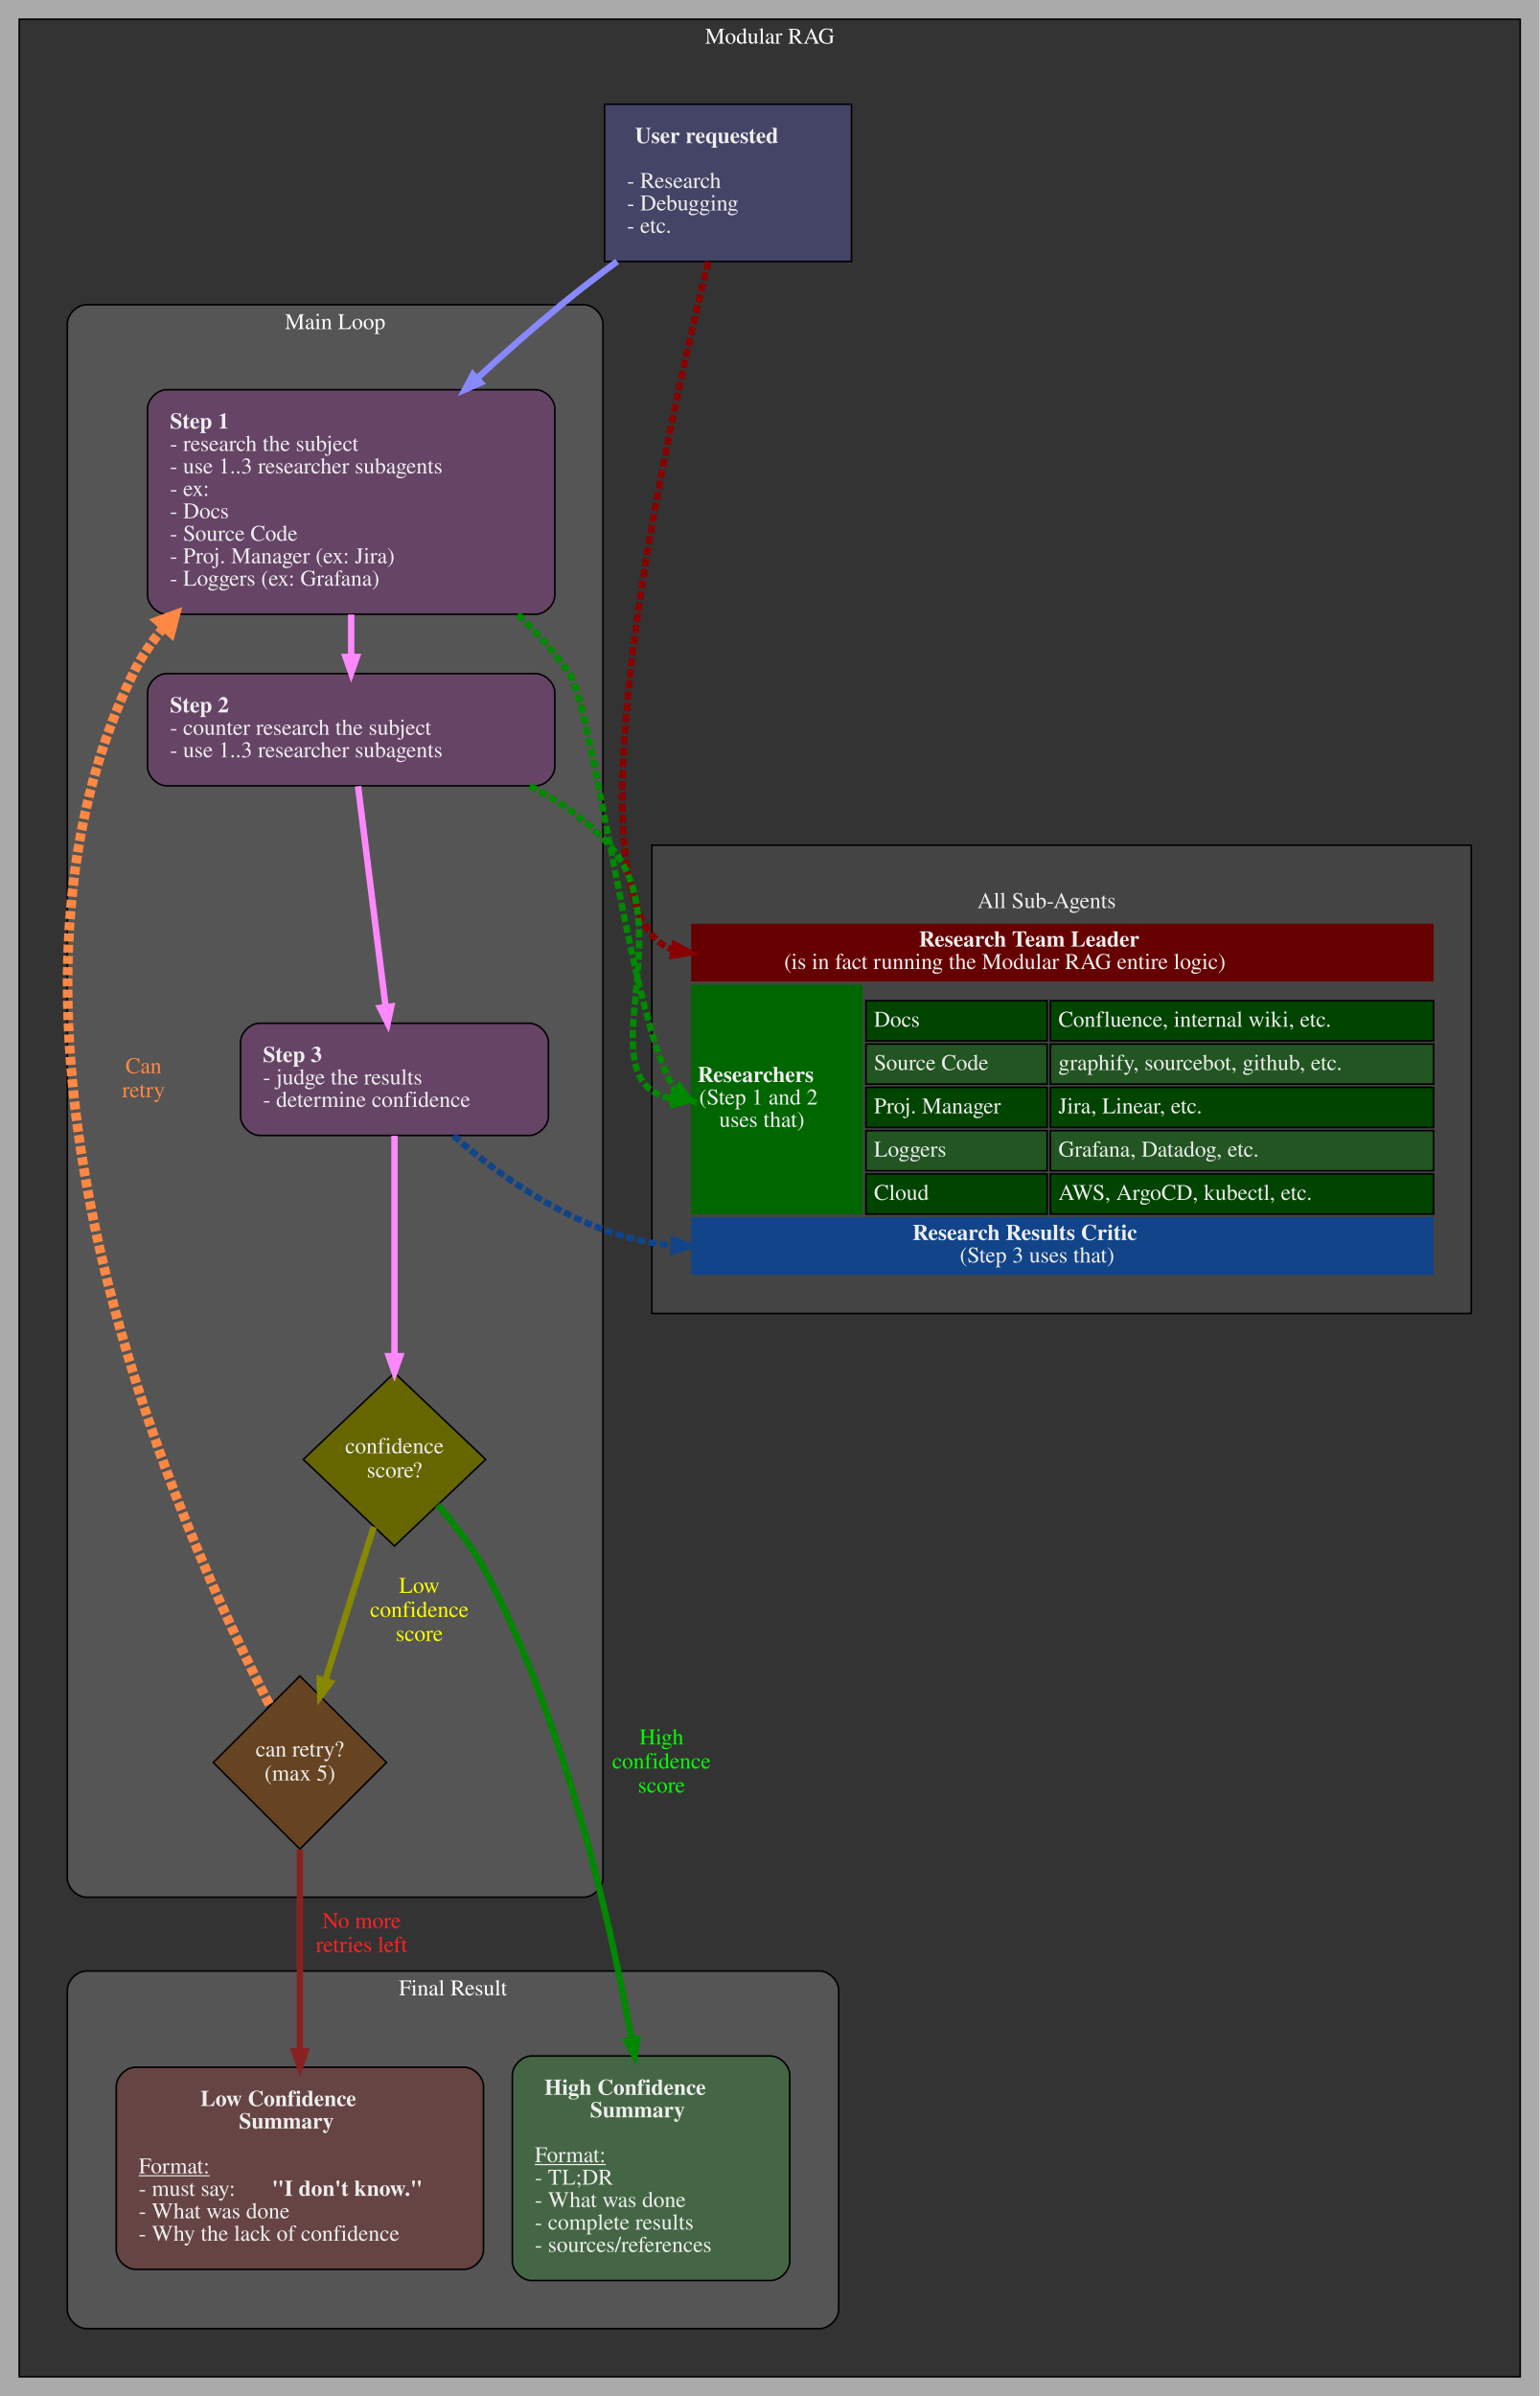
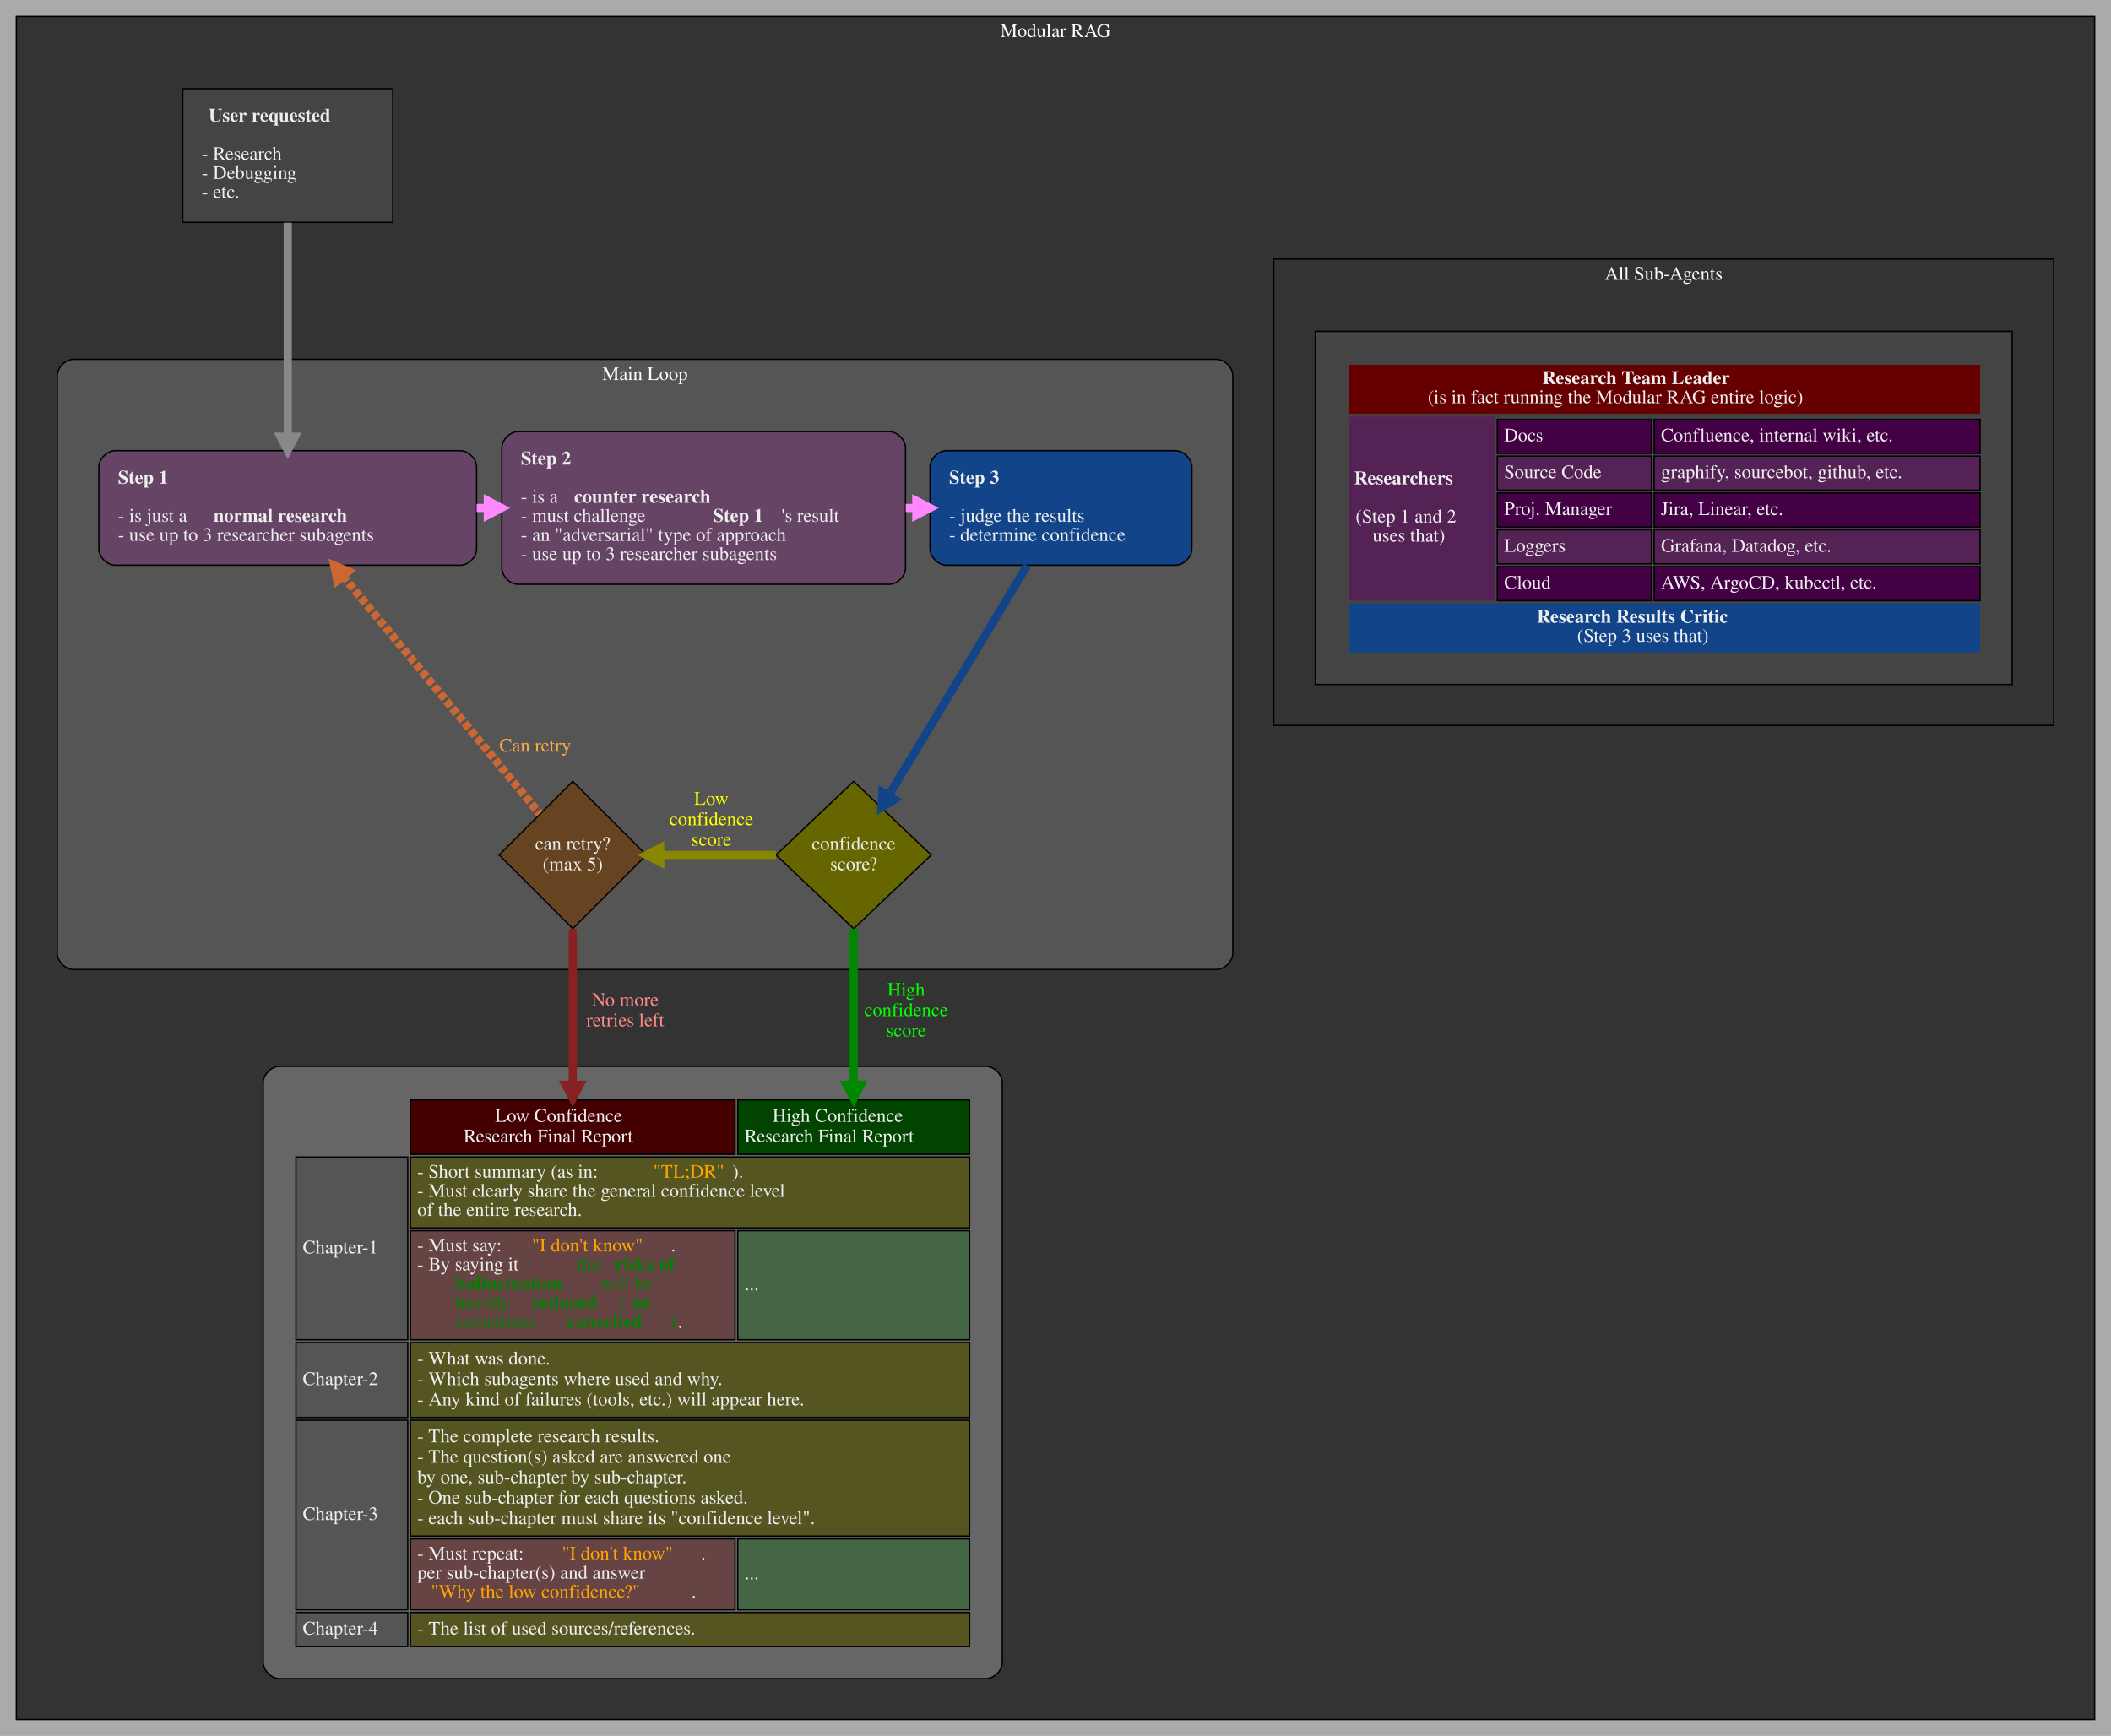
- <svg xmlns="http://www.w3.org/2000/svg" width="960pt" height="1494pt" viewBox="0.00 0.00 960.00 1494.00">
-   <g id="graph0" class="graph" transform="scale(1 1) rotate(0) translate(4 1490)">
-     <polygon fill="#aaaaaa" stroke="transparent" points="-4,4 -4,-1490 956,-1490 956,4 -4,4" />
+ <svg xmlns="http://www.w3.org/2000/svg" width="1548pt" height="1273pt" viewBox="0.00 0.00 1548.00 1273.00">
+   <g id="graph0" class="graph" transform="scale(1 1) rotate(0) translate(4 1269)">
+     <polygon fill="#aaaaaa" stroke="transparent" points="-4,4 -4,-1269 1544,-1269 1544,4 -4,4" />
    <g id="clust1" class="cluster">
-       <polygon fill="#333333" stroke="black" points="8,-8 8,-1478 944,-1478 944,-8 8,-8" />
-       <text text-anchor="middle" x="476" y="-1462.8" font-family="Times,serif" font-size="14.00" fill="#ffffff">Modular RAG</text>
+       <polygon fill="#333333" stroke="black" points="8,-8 8,-1257 1532,-1257 1532,-8 8,-8" />
+       <text text-anchor="middle" x="770" y="-1241.8" font-family="Times,serif" font-size="14.00" fill="#ffffff">Modular RAG</text>
    </g>
    <g id="clust2" class="cluster">
-       <path fill="#555555" stroke="black" d="M50,-307C50,-307 360,-307 360,-307 366,-307 372,-313 372,-319 372,-319 372,-1288 372,-1288 372,-1294 366,-1300 360,-1300 360,-1300 50,-1300 50,-1300 44,-1300 38,-1294 38,-1288 38,-1288 38,-319 38,-319 38,-313 44,-307 50,-307" />
-       <text text-anchor="middle" x="205" y="-1284.8" font-family="Times,serif" font-size="14.00" fill="#ffffff">Main Loop</text>
+       <path fill="#555555" stroke="black" d="M50,-558C50,-558 888,-558 888,-558 894,-558 900,-564 900,-570 900,-570 900,-993.5 900,-993.5 900,-999.5 894,-1005.5 888,-1005.5 888,-1005.5 50,-1005.5 50,-1005.5 44,-1005.5 38,-999.5 38,-993.5 38,-993.5 38,-570 38,-570 38,-564 44,-558 50,-558" />
+       <text text-anchor="middle" x="469" y="-990.3" font-family="Times,serif" font-size="14.00" fill="#ffffff">Main Loop</text>
    </g>
    <g id="clust3" class="cluster">
-       <path fill="#555555" stroke="black" d="M50,-38C50,-38 507,-38 507,-38 513,-38 519,-44 519,-50 519,-50 519,-249 519,-249 519,-255 513,-261 507,-261 507,-261 50,-261 50,-261 44,-261 38,-255 38,-249 38,-249 38,-50 38,-50 38,-44 44,-38 50,-38" />
-       <text text-anchor="middle" x="278.5" y="-245.8" font-family="Times,serif" font-size="14.00" fill="#ffffff">Final Result</text>
+       <polygon fill="#333333" stroke="black" points="930,-737 930,-1079 1502,-1079 1502,-737 930,-737" />
+       <text text-anchor="middle" x="1216" y="-1063.8" font-family="Times,serif" font-size="14.00" fill="#ffffff">All Sub-Agents</text>
    </g>
    <g id="node1" class="node">
-       <polygon fill="#444466" stroke="black" points="527,-1425 373,-1425 373,-1327 527,-1327 527,-1425" />
-       <text text-anchor="start" x="387" y="-1400.8" font-family="Times,serif" font-size="14.00" fill="#eeeeee"> </text>
-       <text text-anchor="start" x="392" y="-1400.8" font-family="Times,serif" font-weight="bold" font-size="14.00" fill="#eeeeee">User requested</text>
-       <text text-anchor="start" x="387" y="-1372.8" font-family="Times,serif" font-size="14.00" fill="#eeeeee">- Research</text>
-       <text text-anchor="start" x="387" y="-1358.8" font-family="Times,serif" font-size="14.00" fill="#eeeeee">- Debugging</text>
-       <text text-anchor="start" x="387" y="-1344.8" font-family="Times,serif" font-size="14.00" fill="#eeeeee">- etc.</text>
+       <polygon fill="#444444" stroke="black" points="284,-1204 130,-1204 130,-1106 284,-1106 284,-1204" />
+       <text text-anchor="start" x="144" y="-1179.8" font-family="Times,serif" font-size="14.00" fill="#eeeeee"> </text>
+       <text text-anchor="start" x="149" y="-1179.8" font-family="Times,serif" font-weight="bold" font-size="14.00" fill="#eeeeee">User requested</text>
+       <text text-anchor="start" x="144" y="-1151.8" font-family="Times,serif" font-size="14.00" fill="#eeeeee">- Research</text>
+       <text text-anchor="start" x="144" y="-1137.8" font-family="Times,serif" font-size="14.00" fill="#eeeeee">- Debugging</text>
+       <text text-anchor="start" x="144" y="-1123.8" font-family="Times,serif" font-size="14.00" fill="#eeeeee">- etc.</text>
    </g>
    <g id="node2" class="node">
-       <path fill="#664466" stroke="black" d="M330,-1247C330,-1247 100,-1247 100,-1247 94,-1247 88,-1241 88,-1235 88,-1235 88,-1119 88,-1119 88,-1113 94,-1107 100,-1107 100,-1107 330,-1107 330,-1107 336,-1107 342,-1113 342,-1119 342,-1119 342,-1235 342,-1235 342,-1241 336,-1247 330,-1247" />
-       <text text-anchor="start" x="102" y="-1222.8" font-family="Times,serif" font-weight="bold" font-size="14.00" fill="#eeeeee">Step 1</text>
-       <text text-anchor="start" x="102" y="-1208.8" font-family="Times,serif" font-size="14.00" fill="#eeeeee">- research the subject</text>
-       <text text-anchor="start" x="102" y="-1194.8" font-family="Times,serif" font-size="14.00" fill="#eeeeee">- use 1..3 researcher subagents</text>
-       <text text-anchor="start" x="102" y="-1180.8" font-family="Times,serif" font-size="14.00" fill="#eeeeee">- ex:</text>
-       <text text-anchor="start" x="102" y="-1166.8" font-family="Times,serif" font-size="14.00" fill="#eeeeee">    - Docs</text>
-       <text text-anchor="start" x="102" y="-1152.8" font-family="Times,serif" font-size="14.00" fill="#eeeeee">    - Source Code</text>
-       <text text-anchor="start" x="102" y="-1138.8" font-family="Times,serif" font-size="14.00" fill="#eeeeee">    - Proj. Manager (ex: Jira)</text>
-       <text text-anchor="start" x="102" y="-1124.8" font-family="Times,serif" font-size="14.00" fill="#eeeeee">    - Loggers (ex: Grafana)</text>
+       <path fill="#664466" stroke="black" d="M333.5,-938.5C333.5,-938.5 80.5,-938.5 80.5,-938.5 74.5,-938.5 68.5,-932.5 68.5,-926.5 68.5,-926.5 68.5,-866.5 68.5,-866.5 68.5,-860.5 74.5,-854.5 80.5,-854.5 80.5,-854.5 333.5,-854.5 333.5,-854.5 339.5,-854.5 345.5,-860.5 345.5,-866.5 345.5,-866.5 345.5,-926.5 345.5,-926.5 345.5,-932.5 339.5,-938.5 333.5,-938.5" />
+       <text text-anchor="start" x="82.5" y="-914.3" font-family="Times,serif" font-weight="bold" font-size="14.00" fill="#eeeeee">Step 1</text>
+       <text text-anchor="start" x="82.5" y="-886.3" font-family="Times,serif" font-size="14.00" fill="#eeeeee">- is just a </text>
+       <text text-anchor="start" x="152.5" y="-886.3" font-family="Times,serif" font-weight="bold" font-size="14.00" fill="#eeeeee">normal research</text>
+       <text text-anchor="start" x="82.5" y="-872.3" font-family="Times,serif" font-size="14.00" fill="#eeeeee">- use up to 3 researcher subagents</text>
    </g>
    <g id="edge1" class="edge">
-       <path fill="none" stroke="#8888ff" stroke-width="4" d="M380.83,-1326.97C369.02,-1318.25 357.01,-1309.04 346,-1300 328.61,-1285.72 310.57,-1269.76 293.65,-1254.21" />
-       <polygon fill="#8888ff" stroke="#8888ff" stroke-width="4" points="295.68,-1251.32 285.96,-1247.1 290.93,-1256.46 295.68,-1251.32" />
-     </g>
-     <g id="node9" class="node">
-       <polygon fill="#444444" stroke="black" points="913.5,-963 402.5,-963 402.5,-671 913.5,-671 913.5,-963" />
-       <text text-anchor="start" x="605.5" y="-923.8" font-family="Times,serif" font-size="14.00" fill="#eeeeee">All Sub-Agents</text>
-       <polygon fill="#660000" stroke="transparent" points="427,-878 427,-914 890,-914 890,-878 427,-878" />
-       <text text-anchor="start" x="569" y="-899.8" font-family="Times,serif" font-weight="bold" font-size="14.00" fill="#eeeeee">Research Team Leader</text>
-       <text text-anchor="start" x="485" y="-885.8" font-family="Times,serif" font-size="14.00" fill="#eeeeee">(is in fact running the Modular RAG entire logic)</text>
-       <polygon fill="#006600" stroke="transparent" points="427,-733 427,-876 534,-876 534,-733 427,-733" />
-       <text text-anchor="start" x="431" y="-815.3" font-family="Times,serif" font-weight="bold" font-size="14.00" fill="#eeeeee">Researchers</text>
-       <text text-anchor="start" x="432" y="-801.3" font-family="Times,serif" font-size="14.00" fill="#eeeeee">(Step 1 and 2</text>
-       <text text-anchor="start" x="444.5" y="-787.3" font-family="Times,serif" font-size="14.00" fill="#eeeeee">uses that)</text>
-       <polygon fill="#004400" stroke="transparent" points="536,-841 536,-866 649,-866 649,-841 536,-841" />
-       <polygon fill="none" stroke="black" points="536,-841 536,-866 649,-866 649,-841 536,-841" />
-       <text text-anchor="start" x="541" y="-849.8" font-family="Times,serif" font-size="14.00" fill="#eeeeee">Docs</text>
-       <polygon fill="#004400" stroke="transparent" points="651,-841 651,-866 890,-866 890,-841 651,-841" />
-       <polygon fill="none" stroke="black" points="651,-841 651,-866 890,-866 890,-841 651,-841" />
-       <text text-anchor="start" x="656" y="-849.8" font-family="Times,serif" font-size="14.00" fill="#eeeeee">Confluence, internal wiki, etc.</text>
-       <polygon fill="#225522" stroke="transparent" points="536,-814 536,-839 649,-839 649,-814 536,-814" />
-       <polygon fill="none" stroke="black" points="536,-814 536,-839 649,-839 649,-814 536,-814" />
-       <text text-anchor="start" x="541" y="-822.8" font-family="Times,serif" font-size="14.00" fill="#eeeeee">Source Code</text>
-       <polygon fill="#225522" stroke="transparent" points="651,-814 651,-839 890,-839 890,-814 651,-814" />
-       <polygon fill="none" stroke="black" points="651,-814 651,-839 890,-839 890,-814 651,-814" />
-       <text text-anchor="start" x="656" y="-822.8" font-family="Times,serif" font-size="14.00" fill="#eeeeee">graphify, sourcebot, github, etc.</text>
-       <polygon fill="#004400" stroke="transparent" points="536,-787 536,-812 649,-812 649,-787 536,-787" />
-       <polygon fill="none" stroke="black" points="536,-787 536,-812 649,-812 649,-787 536,-787" />
-       <text text-anchor="start" x="541" y="-795.8" font-family="Times,serif" font-size="14.00" fill="#eeeeee">Proj. Manager</text>
-       <polygon fill="#004400" stroke="transparent" points="651,-787 651,-812 890,-812 890,-787 651,-787" />
-       <polygon fill="none" stroke="black" points="651,-787 651,-812 890,-812 890,-787 651,-787" />
-       <text text-anchor="start" x="656" y="-795.8" font-family="Times,serif" font-size="14.00" fill="#eeeeee">Jira, Linear, etc.</text>
-       <polygon fill="#225522" stroke="transparent" points="536,-760 536,-785 649,-785 649,-760 536,-760" />
-       <polygon fill="none" stroke="black" points="536,-760 536,-785 649,-785 649,-760 536,-760" />
-       <text text-anchor="start" x="541" y="-768.8" font-family="Times,serif" font-size="14.00" fill="#eeeeee">Loggers</text>
-       <polygon fill="#225522" stroke="transparent" points="651,-760 651,-785 890,-785 890,-760 651,-760" />
-       <polygon fill="none" stroke="black" points="651,-760 651,-785 890,-785 890,-760 651,-760" />
-       <text text-anchor="start" x="656" y="-768.8" font-family="Times,serif" font-size="14.00" fill="#eeeeee">Grafana, Datadog, etc.</text>
-       <polygon fill="#004400" stroke="transparent" points="536,-733 536,-758 649,-758 649,-733 536,-733" />
-       <polygon fill="none" stroke="black" points="536,-733 536,-758 649,-758 649,-733 536,-733" />
-       <text text-anchor="start" x="541" y="-741.8" font-family="Times,serif" font-size="14.00" fill="#eeeeee">Cloud</text>
-       <polygon fill="#004400" stroke="transparent" points="651,-733 651,-758 890,-758 890,-733 651,-733" />
-       <polygon fill="none" stroke="black" points="651,-733 651,-758 890,-758 890,-733 651,-733" />
-       <text text-anchor="start" x="656" y="-741.8" font-family="Times,serif" font-size="14.00" fill="#eeeeee">AWS, ArgoCD, kubectl, etc.</text>
-       <polygon fill="#114488" stroke="transparent" points="427,-695 427,-731 890,-731 890,-695 427,-695" />
-       <text text-anchor="start" x="565" y="-716.8" font-family="Times,serif" font-weight="bold" font-size="14.00" fill="#eeeeee">Research Results Critic</text>
-       <text text-anchor="start" x="594.5" y="-702.8" font-family="Times,serif" font-size="14.00" fill="#eeeeee">(Step 3 uses that)</text>
-     </g>
-     <g id="edge9" class="edge">
-       <path fill="none" stroke="#880000" stroke-width="4" stroke-dasharray="5,2" d="M437.69,-1326.88C409.16,-1210.63 346.08,-922.24 415.79,-897.67" />
-       <polygon fill="#880000" stroke="#880000" stroke-width="4" points="416.7,-901.07 426,-896 415.57,-894.16 416.7,-901.07" />
+       <path fill="none" stroke="#888888" stroke-width="6" d="M207,-1105.75C207,-1060.96 207,-994.49 207,-948.76" />
+       <polygon fill="#888888" stroke="#888888" stroke-width="6" points="212.25,-948.76 207,-938.76 201.75,-948.76 212.25,-948.76" />
    </g>
    <g id="node3" class="node">
-       <path fill="#664466" stroke="black" d="M330,-1070C330,-1070 100,-1070 100,-1070 94,-1070 88,-1064 88,-1058 88,-1058 88,-1012 88,-1012 88,-1006 94,-1000 100,-1000 100,-1000 330,-1000 330,-1000 336,-1000 342,-1006 342,-1012 342,-1012 342,-1058 342,-1058 342,-1064 336,-1070 330,-1070" />
-       <text text-anchor="start" x="102" y="-1045.8" font-family="Times,serif" font-weight="bold" font-size="14.00" fill="#eeeeee">Step 2</text>
-       <text text-anchor="start" x="102" y="-1031.8" font-family="Times,serif" font-size="14.00" fill="#eeeeee">- counter research the subject</text>
-       <text text-anchor="start" x="102" y="-1017.8" font-family="Times,serif" font-size="14.00" fill="#eeeeee">- use 1..3 researcher subagents</text>
+       <path fill="#664466" stroke="black" d="M648,-952.5C648,-952.5 376,-952.5 376,-952.5 370,-952.5 364,-946.5 364,-940.5 364,-940.5 364,-852.5 364,-852.5 364,-846.5 370,-840.5 376,-840.5 376,-840.5 648,-840.5 648,-840.5 654,-840.5 660,-846.5 660,-852.5 660,-852.5 660,-940.5 660,-940.5 660,-946.5 654,-952.5 648,-952.5" />
+       <text text-anchor="start" x="378" y="-928.3" font-family="Times,serif" font-weight="bold" font-size="14.00" fill="#eeeeee">Step 2</text>
+       <text text-anchor="start" x="378" y="-900.3" font-family="Times,serif" font-size="14.00" fill="#eeeeee">- is a </text>
+       <text text-anchor="start" x="417" y="-900.3" font-family="Times,serif" font-weight="bold" font-size="14.00" fill="#eeeeee">counter research</text>
+       <text text-anchor="start" x="378" y="-886.3" font-family="Times,serif" font-size="14.00" fill="#eeeeee">    - must challenge </text>
+       <text text-anchor="start" x="519" y="-886.3" font-family="Times,serif" font-weight="bold" font-size="14.00" fill="#eeeeee">Step 1</text>
+       <text text-anchor="start" x="569" y="-886.3" font-family="Times,serif" font-size="14.00" fill="#eeeeee">'s result</text>
+       <text text-anchor="start" x="378" y="-872.3" font-family="Times,serif" font-size="14.00" fill="#eeeeee">    - an "adversarial" type of approach</text>
+       <text text-anchor="start" x="378" y="-858.3" font-family="Times,serif" font-size="14.00" fill="#eeeeee">- use up to 3 researcher subagents</text>
    </g>
    <g id="edge2" class="edge">
-       <path fill="none" stroke="#ff88ff" stroke-width="4" d="M215,-1106.82C215,-1097.91 215,-1088.98 215,-1080.61" />
-       <polygon fill="#ff88ff" stroke="#ff88ff" stroke-width="4" points="218.5,-1080.35 215,-1070.35 211.5,-1080.35 218.5,-1080.35" />
+       <path fill="none" stroke="#ff88ff" stroke-width="6" d="M345.5,-896.5C348.16,-896.5 350.81,-896.5 353.47,-896.5" />
+       <polygon fill="#ff88ff" stroke="#ff88ff" stroke-width="6" points="353.71,-901.75 363.71,-896.5 353.71,-891.25 353.71,-901.75" />
    </g>
    <g id="node6" class="node">
-       <polygon fill="#664422" stroke="black" points="183,-445 129,-391 183,-337 237,-391 183,-445" />
-       <text text-anchor="middle" x="183" y="-394.8" font-family="Times,serif" font-size="14.00" fill="#eeeeee">can retry?</text>
-       <text text-anchor="middle" x="183" y="-379.8" font-family="Times,serif" font-size="14.00" fill="#eeeeee">(max 5)</text>
+       <polygon fill="#664422" stroke="black" points="416,-696 362,-642 416,-588 470,-642 416,-696" />
+       <text text-anchor="middle" x="416" y="-645.8" font-family="Times,serif" font-size="14.00" fill="#eeeeee">can retry?</text>
+       <text text-anchor="middle" x="416" y="-630.8" font-family="Times,serif" font-size="14.00" fill="#eeeeee">(max 5)</text>
    </g>
    <g id="edge6" class="edge">
-       <path fill="none" stroke="#ff8844" stroke-width="6" stroke-dasharray="5,2" d="M98.36,-1099.02C90.73,-1090.08 84.08,-1080.4 79,-1070 -31.28,-844.22 110.88,-530.04 164.27,-426.55" />
-       <polygon fill="#ff8844" stroke="#ff8844" stroke-width="6" points="94.69,-1102.79 105.3,-1106.68 102.48,-1095.74 94.69,-1102.79" />
-       <text text-anchor="middle" x="85.5" y="-820.8" font-family="Times,serif" font-size="14.00" fill="#ff8844">Can</text>
-       <text text-anchor="middle" x="85.5" y="-805.8" font-family="Times,serif" font-size="14.00" fill="#ff8844">retry</text>
-     </g>
-     <g id="edge10" class="edge">
-       <path fill="none" stroke="#008800" stroke-width="4" stroke-dasharray="5,2" d="M318.89,-1106.9C330.93,-1095.66 342.07,-1083.29 351,-1070 366.52,-1046.9 390.29,-847.21 417.46,-809.97" />
-       <polygon fill="#008800" stroke="#008800" stroke-width="4" points="419.81,-812.6 426,-804 415.8,-806.86 419.81,-812.6" />
+       <path fill="none" stroke="#cc6633" stroke-width="6" stroke-dasharray="5,2" d="M247.45,-846.64C290.25,-794.92 356.41,-715 391.76,-672.28" />
+       <polygon fill="#cc6633" stroke="#cc6633" stroke-width="6" points="243.38,-843.32 241.04,-854.37 251.47,-850.01 243.38,-843.32" />
+       <text text-anchor="middle" x="388.5" y="-717.8" font-family="Times,serif" font-size="14.00" fill="#ffaa44">Can retry</text>
    </g>
    <g id="node4" class="node">
-       <path fill="#664466" stroke="black" d="M326,-852C326,-852 158,-852 158,-852 152,-852 146,-846 146,-840 146,-840 146,-794 146,-794 146,-788 152,-782 158,-782 158,-782 326,-782 326,-782 332,-782 338,-788 338,-794 338,-794 338,-840 338,-840 338,-846 332,-852 326,-852" />
-       <text text-anchor="start" x="160" y="-827.8" font-family="Times,serif" font-weight="bold" font-size="14.00" fill="#eeeeee">Step 3</text>
-       <text text-anchor="start" x="160" y="-813.8" font-family="Times,serif" font-size="14.00" fill="#eeeeee">- judge the results</text>
-       <text text-anchor="start" x="160" y="-799.8" font-family="Times,serif" font-size="14.00" fill="#eeeeee">- determine confidence</text>
+       <path fill="#114488" stroke="black" d="M858,-938.5C858,-938.5 690,-938.5 690,-938.5 684,-938.5 678,-932.5 678,-926.5 678,-926.5 678,-866.5 678,-866.5 678,-860.5 684,-854.5 690,-854.5 690,-854.5 858,-854.5 858,-854.5 864,-854.5 870,-860.5 870,-866.5 870,-866.5 870,-926.5 870,-926.5 870,-932.5 864,-938.5 858,-938.5" />
+       <text text-anchor="start" x="692" y="-914.3" font-family="Times,serif" font-weight="bold" font-size="14.00" fill="#eeeeee">Step 3</text>
+       <text text-anchor="start" x="692" y="-886.3" font-family="Times,serif" font-size="14.00" fill="#eeeeee">- judge the results</text>
+       <text text-anchor="start" x="692" y="-872.3" font-family="Times,serif" font-size="14.00" fill="#eeeeee">- determine confidence</text>
    </g>
    <g id="edge3" class="edge">
-       <path fill="none" stroke="#ff88ff" stroke-width="4" d="M219.28,-999.77C223.94,-962.49 231.41,-902.73 236.5,-861.99" />
-       <polygon fill="#ff88ff" stroke="#ff88ff" stroke-width="4" points="239.97,-862.42 237.74,-852.07 233.03,-861.55 239.97,-862.42" />
-     </g>
-     <g id="edge11" class="edge">
-       <path fill="none" stroke="#008800" stroke-width="4" stroke-dasharray="5,2" d="M326.37,-999.98C344.82,-990.38 362.35,-978.25 376,-963 422.9,-910.6 359.07,-814.42 415.82,-804.78" />
-       <polygon fill="#008800" stroke="#008800" stroke-width="4" points="416.3,-808.26 426,-804 415.76,-801.28 416.3,-808.26" />
+       <path fill="none" stroke="#ff88ff" stroke-width="6" d="M660.14,-896.5C662.74,-896.5 665.33,-896.5 667.93,-896.5" />
+       <polygon fill="#ff88ff" stroke="#ff88ff" stroke-width="6" points="667.93,-901.75 677.93,-896.5 667.93,-891.25 667.93,-901.75" />
    </g>
    <g id="node5" class="node">
-       <polygon fill="#666600" stroke="black" points="242,-634 185.14,-580 242,-526 298.86,-580 242,-634" />
-       <text text-anchor="middle" x="242" y="-583.8" font-family="Times,serif" font-size="14.00" fill="#eeeeee">confidence</text>
-       <text text-anchor="middle" x="242" y="-568.8" font-family="Times,serif" font-size="14.00" fill="#eeeeee">score?</text>
+       <polygon fill="#666600" stroke="black" points="622,-696 565.14,-642 622,-588 678.86,-642 622,-696" />
+       <text text-anchor="middle" x="622" y="-645.8" font-family="Times,serif" font-size="14.00" fill="#eeeeee">confidence</text>
+       <text text-anchor="middle" x="622" y="-630.8" font-family="Times,serif" font-size="14.00" fill="#eeeeee">score?</text>
    </g>
    <g id="edge4" class="edge">
-       <path fill="none" stroke="#ff88ff" stroke-width="4" d="M242,-781.83C242,-745.93 242,-688.64 242,-644.42" />
-       <polygon fill="#ff88ff" stroke="#ff88ff" stroke-width="4" points="245.5,-644.34 242,-634.34 238.5,-644.34 245.5,-644.34" />
-     </g>
-     <g id="edge12" class="edge">
-       <path fill="none" stroke="#114488" stroke-width="4" stroke-dasharray="5,2" d="M278.86,-781.79C311.48,-753.39 362.56,-717.5 416,-713.39" />
-       <polygon fill="#114488" stroke="#114488" stroke-width="4" points="416.14,-716.89 426,-713 415.87,-709.89 416.14,-716.89" />
+       <path fill="none" stroke="#114488" stroke-width="6" d="M749.24,-854.37C721.26,-807.9 675.95,-732.62 647.62,-685.56" />
+       <polygon fill="#114488" stroke="#114488" stroke-width="6" points="652.02,-682.69 642.37,-676.83 643.02,-688.11 652.02,-682.69" />
+     </g>
+     <g id="node8" class="node">
+       <polygon fill="#444444" stroke="black" points="1471.5,-1026 960.5,-1026 960.5,-767 1471.5,-767 1471.5,-1026" />
+       <polygon fill="#660000" stroke="transparent" points="985,-965.5 985,-1001.5 1448,-1001.5 1448,-965.5 985,-965.5" />
+       <text text-anchor="start" x="1127" y="-987.3" font-family="Times,serif" font-weight="bold" font-size="14.00" fill="#eeeeee">Research Team Leader</text>
+       <text text-anchor="start" x="1043" y="-973.3" font-family="Times,serif" font-size="14.00" fill="#eeeeee">(is in fact running the Modular RAG entire logic)</text>
+       <polygon fill="#552255" stroke="transparent" points="985,-828.5 985,-963.5 1092,-963.5 1092,-828.5 985,-828.5" />
+       <text text-anchor="start" x="989" y="-913.8" font-family="Times,serif" font-weight="bold" font-size="14.00" fill="#eeeeee">Researchers</text>
+       <text text-anchor="start" x="990" y="-885.8" font-family="Times,serif" font-size="14.00" fill="#eeeeee">(Step 1 and 2</text>
+       <text text-anchor="start" x="1002.5" y="-871.8" font-family="Times,serif" font-size="14.00" fill="#eeeeee">uses that)</text>
+       <polygon fill="#440044" stroke="transparent" points="1094,-936.5 1094,-961.5 1207,-961.5 1207,-936.5 1094,-936.5" />
+       <polygon fill="none" stroke="black" points="1094,-936.5 1094,-961.5 1207,-961.5 1207,-936.5 1094,-936.5" />
+       <text text-anchor="start" x="1099" y="-945.3" font-family="Times,serif" font-size="14.00" fill="#eeeeee">Docs</text>
+       <polygon fill="#440044" stroke="transparent" points="1209,-936.5 1209,-961.5 1448,-961.5 1448,-936.5 1209,-936.5" />
+       <polygon fill="none" stroke="black" points="1209,-936.5 1209,-961.5 1448,-961.5 1448,-936.5 1209,-936.5" />
+       <text text-anchor="start" x="1214" y="-945.3" font-family="Times,serif" font-size="14.00" fill="#eeeeee">Confluence, internal wiki, etc.</text>
+       <polygon fill="#552255" stroke="transparent" points="1094,-909.5 1094,-934.5 1207,-934.5 1207,-909.5 1094,-909.5" />
+       <polygon fill="none" stroke="black" points="1094,-909.5 1094,-934.5 1207,-934.5 1207,-909.5 1094,-909.5" />
+       <text text-anchor="start" x="1099" y="-918.3" font-family="Times,serif" font-size="14.00" fill="#eeeeee">Source Code</text>
+       <polygon fill="#552255" stroke="transparent" points="1209,-909.5 1209,-934.5 1448,-934.5 1448,-909.5 1209,-909.5" />
+       <polygon fill="none" stroke="black" points="1209,-909.5 1209,-934.5 1448,-934.5 1448,-909.5 1209,-909.5" />
+       <text text-anchor="start" x="1214" y="-918.3" font-family="Times,serif" font-size="14.00" fill="#eeeeee">graphify, sourcebot, github, etc.</text>
+       <polygon fill="#440044" stroke="transparent" points="1094,-882.5 1094,-907.5 1207,-907.5 1207,-882.5 1094,-882.5" />
+       <polygon fill="none" stroke="black" points="1094,-882.5 1094,-907.5 1207,-907.5 1207,-882.5 1094,-882.5" />
+       <text text-anchor="start" x="1099" y="-891.3" font-family="Times,serif" font-size="14.00" fill="#eeeeee">Proj. Manager</text>
+       <polygon fill="#440044" stroke="transparent" points="1209,-882.5 1209,-907.5 1448,-907.5 1448,-882.5 1209,-882.5" />
+       <polygon fill="none" stroke="black" points="1209,-882.5 1209,-907.5 1448,-907.5 1448,-882.5 1209,-882.5" />
+       <text text-anchor="start" x="1214" y="-891.3" font-family="Times,serif" font-size="14.00" fill="#eeeeee">Jira, Linear, etc.</text>
+       <polygon fill="#552255" stroke="transparent" points="1094,-855.5 1094,-880.5 1207,-880.5 1207,-855.5 1094,-855.5" />
+       <polygon fill="none" stroke="black" points="1094,-855.5 1094,-880.5 1207,-880.5 1207,-855.5 1094,-855.5" />
+       <text text-anchor="start" x="1099" y="-864.3" font-family="Times,serif" font-size="14.00" fill="#eeeeee">Loggers</text>
+       <polygon fill="#552255" stroke="transparent" points="1209,-855.5 1209,-880.5 1448,-880.5 1448,-855.5 1209,-855.5" />
+       <polygon fill="none" stroke="black" points="1209,-855.5 1209,-880.5 1448,-880.5 1448,-855.5 1209,-855.5" />
+       <text text-anchor="start" x="1214" y="-864.3" font-family="Times,serif" font-size="14.00" fill="#eeeeee">Grafana, Datadog, etc.</text>
+       <polygon fill="#440044" stroke="transparent" points="1094,-828.5 1094,-853.5 1207,-853.5 1207,-828.5 1094,-828.5" />
+       <polygon fill="none" stroke="black" points="1094,-828.5 1094,-853.5 1207,-853.5 1207,-828.5 1094,-828.5" />
+       <text text-anchor="start" x="1099" y="-837.3" font-family="Times,serif" font-size="14.00" fill="#eeeeee">Cloud</text>
+       <polygon fill="#440044" stroke="transparent" points="1209,-828.5 1209,-853.5 1448,-853.5 1448,-828.5 1209,-828.5" />
+       <polygon fill="none" stroke="black" points="1209,-828.5 1209,-853.5 1448,-853.5 1448,-828.5 1209,-828.5" />
+       <text text-anchor="start" x="1214" y="-837.3" font-family="Times,serif" font-size="14.00" fill="#eeeeee">AWS, ArgoCD, kubectl, etc.</text>
+       <polygon fill="#114488" stroke="transparent" points="985,-790.5 985,-826.5 1448,-826.5 1448,-790.5 985,-790.5" />
+       <text text-anchor="start" x="1123" y="-812.3" font-family="Times,serif" font-weight="bold" font-size="14.00" fill="#eeeeee">Research Results Critic</text>
+       <text text-anchor="start" x="1152.5" y="-798.3" font-family="Times,serif" font-size="14.00" fill="#eeeeee">(Step 3 uses that)</text>
    </g>
    <g id="edge5" class="edge">
-       <path fill="none" stroke="#888800" stroke-width="4" d="M229.05,-537.96C220.15,-509.76 208.28,-472.13 198.82,-442.15" />
-       <polygon fill="#888800" stroke="#888800" stroke-width="4" points="202.06,-440.78 195.71,-432.3 195.39,-442.89 202.06,-440.78" />
-       <text text-anchor="middle" x="257.5" y="-496.8" font-family="Times,serif" font-size="14.00" fill="#ffff00"> Low</text>
-       <text text-anchor="middle" x="257.5" y="-481.8" font-family="Times,serif" font-size="14.00" fill="#ffff00">confidence</text>
-       <text text-anchor="middle" x="257.5" y="-466.8" font-family="Times,serif" font-size="14.00" fill="#ffff00">score</text>
+       <path fill="none" stroke="#888800" stroke-width="6" d="M565,-642C538.72,-642 507.41,-642 480.29,-642" />
+       <polygon fill="#888800" stroke="#888800" stroke-width="6" points="480.12,-636.75 470.12,-642 480.12,-647.25 480.12,-636.75" />
+       <text text-anchor="middle" x="517.66" y="-678.8" font-family="Times,serif" font-size="14.00" fill="#ffff00"> Low</text>
+       <text text-anchor="middle" x="517.66" y="-663.8" font-family="Times,serif" font-size="14.00" fill="#ffff00">confidence</text>
+       <text text-anchor="middle" x="517.66" y="-648.8" font-family="Times,serif" font-size="14.00" fill="#ffff00">score</text>
    </g>
    <g id="node7" class="node">
-       <path fill="#446644" stroke="black" d="M476.5,-208C476.5,-208 327.5,-208 327.5,-208 321.5,-208 315.5,-202 315.5,-196 315.5,-196 315.5,-80 315.5,-80 315.5,-74 321.5,-68 327.5,-68 327.5,-68 476.5,-68 476.5,-68 482.5,-68 488.5,-74 488.5,-80 488.5,-80 488.5,-196 488.5,-196 488.5,-202 482.5,-208 476.5,-208" />
-       <text text-anchor="start" x="335.5" y="-183.8" font-family="Times,serif" font-weight="bold" font-size="14.00" fill="#eeeeee">High Confidence</text>
-       <text text-anchor="start" x="364" y="-169.8" font-family="Times,serif" font-weight="bold" font-size="14.00" fill="#eeeeee">Summary</text>
-       <text text-anchor="start" x="329.5" y="-141.8" font-family="Times,serif" text-decoration="underline" font-size="14.00" fill="#eeeeee">Format:</text>
-       <text text-anchor="start" x="329.5" y="-127.8" font-family="Times,serif" font-size="14.00" fill="#eeeeee">- TL;DR</text>
-       <text text-anchor="start" x="329.5" y="-113.8" font-family="Times,serif" font-size="14.00" fill="#eeeeee">- What was done</text>
-       <text text-anchor="start" x="329.5" y="-99.8" font-family="Times,serif" font-size="14.00" fill="#eeeeee">- complete results</text>
-       <text text-anchor="start" x="329.5" y="-85.8" font-family="Times,serif" font-size="14.00" fill="#eeeeee">- sources/references</text>
+       <path fill="#666666" stroke="black" d="M719,-487C719,-487 201,-487 201,-487 195,-487 189,-481 189,-475 189,-475 189,-50 189,-50 189,-44 195,-38 201,-38 201,-38 719,-38 719,-38 725,-38 731,-44 731,-50 731,-50 731,-475 731,-475 731,-481 725,-487 719,-487" />
+       <polygon fill="#440000" stroke="transparent" points="297,-422.5 297,-462.5 535,-462.5 535,-422.5 297,-422.5" />
+       <polygon fill="none" stroke="black" points="297,-422.5 297,-462.5 535,-462.5 535,-422.5 297,-422.5" />
+       <text text-anchor="start" x="359" y="-446.3" font-family="Times,serif" font-size="14.00" fill="#eeeeee">Low Confidence</text>
+       <text text-anchor="start" x="336" y="-431.3" font-family="Times,serif" font-size="14.00" fill="#eeeeee">Research Final Report</text>
+       <polygon fill="#004400" stroke="transparent" points="537,-422.5 537,-462.5 707,-462.5 707,-422.5 537,-422.5" />
+       <polygon fill="none" stroke="black" points="537,-422.5 537,-462.5 707,-462.5 707,-422.5 537,-422.5" />
+       <text text-anchor="start" x="562.5" y="-446.3" font-family="Times,serif" font-size="14.00" fill="#eeeeee">High Confidence</text>
+       <text text-anchor="start" x="542" y="-431.3" font-family="Times,serif" font-size="14.00" fill="#eeeeee">Research Final Report</text>
+       <polygon fill="#555555" stroke="transparent" points="213,-286.5 213,-420.5 295,-420.5 295,-286.5 213,-286.5" />
+       <polygon fill="none" stroke="black" points="213,-286.5 213,-420.5 295,-420.5 295,-286.5 213,-286.5" />
+       <text text-anchor="start" x="218" y="-349.8" font-family="Times,serif" font-size="14.00" fill="#eeeeee">Chapter-1</text>
+       <polygon fill="#555522" stroke="transparent" points="297,-368.5 297,-420.5 707,-420.5 707,-368.5 297,-368.5" />
+       <polygon fill="none" stroke="black" points="297,-368.5 297,-420.5 707,-420.5 707,-368.5 297,-368.5" />
+       <text text-anchor="start" x="302" y="-405.3" font-family="Times,serif" font-size="14.00" fill="#eeeeee">- Short summary (as in: </text>
+       <text text-anchor="start" x="475" y="-405.3" font-family="Times,serif" font-size="14.00" fill="orange">"TL;DR"</text>
+       <text text-anchor="start" x="533" y="-405.3" font-family="Times,serif" font-size="14.00" fill="#eeeeee">).</text>
+       <text text-anchor="start" x="302" y="-391.3" font-family="Times,serif" font-size="14.00" fill="#eeeeee">- Must clearly share the general confidence level</text>
+       <text text-anchor="start" x="302" y="-377.3" font-family="Times,serif" font-size="14.00" fill="#eeeeee">  of the entire research.</text>
+       <polygon fill="#664444" stroke="transparent" points="297,-286.5 297,-366.5 535,-366.5 535,-286.5 297,-286.5" />
+       <polygon fill="none" stroke="black" points="297,-286.5 297,-366.5 535,-366.5 535,-286.5 297,-286.5" />
+       <text text-anchor="start" x="302" y="-351.3" font-family="Times,serif" font-size="14.00" fill="#eeeeee">- Must say: </text>
+       <text text-anchor="start" x="386" y="-351.3" font-family="Times,serif" font-size="14.00" fill="orange">"I don't know"</text>
+       <text text-anchor="start" x="488" y="-351.3" font-family="Times,serif" font-size="14.00" fill="#eeeeee">.</text>
+       <text text-anchor="start" x="302" y="-337.3" font-family="Times,serif" font-size="14.00" fill="#eeeeee">    - By saying it </text>
+       <text text-anchor="start" x="419" y="-337.3" font-family="Times,serif" font-size="14.00" fill="green">the </text>
+       <text text-anchor="start" x="447" y="-337.3" font-family="Times,serif" font-weight="bold" font-size="14.00" fill="green">risks of</text>
+       <text text-anchor="start" x="302" y="-323.3" font-family="Times,serif" font-size="14.00" fill="#eeeeee">      </text>
+       <text text-anchor="start" x="330" y="-323.3" font-family="Times,serif" font-weight="bold" font-size="14.00" fill="green">hallucination</text>
+       <text text-anchor="start" x="436" y="-323.3" font-family="Times,serif" font-size="14.00" fill="green"> will be</text>
+       <text text-anchor="start" x="302" y="-309.3" font-family="Times,serif" font-size="14.00" fill="#eeeeee">      </text>
+       <text text-anchor="start" x="330" y="-309.3" font-family="Times,serif" font-size="14.00" fill="green">heavily </text>
+       <text text-anchor="start" x="386" y="-309.3" font-family="Times,serif" font-weight="bold" font-size="14.00" fill="green">reduced</text>
+       <text text-anchor="start" x="450" y="-309.3" font-family="Times,serif" font-size="14.00" fill="green"> (</text>
+       <text text-anchor="start" x="460" y="-309.3" font-family="Times,serif" font-weight="bold" font-size="14.00" fill="green">or</text>
+       <text text-anchor="start" x="302" y="-295.3" font-family="Times,serif" font-size="14.00" fill="#eeeeee">      </text>
+       <text text-anchor="start" x="330" y="-295.3" font-family="Times,serif" font-size="14.00" fill="green">sometimes </text>
+       <text text-anchor="start" x="412" y="-295.3" font-family="Times,serif" font-weight="bold" font-size="14.00" fill="green">cancelled</text>
+       <text text-anchor="start" x="487" y="-295.3" font-family="Times,serif" font-size="14.00" fill="green">)</text>
+       <text text-anchor="start" x="493" y="-295.3" font-family="Times,serif" font-size="14.00" fill="#eeeeee">.</text>
+       <polygon fill="#446644" stroke="transparent" points="537,-286.5 537,-366.5 707,-366.5 707,-286.5 537,-286.5" />
+       <polygon fill="none" stroke="black" points="537,-286.5 537,-366.5 707,-366.5 707,-286.5 537,-286.5" />
+       <text text-anchor="start" x="542" y="-322.8" font-family="Times,serif" font-size="14.00" fill="#eeeeee">...</text>
+       <polygon fill="#555555" stroke="transparent" points="213,-229.5 213,-284.5 295,-284.5 295,-229.5 213,-229.5" />
+       <polygon fill="none" stroke="black" points="213,-229.5 213,-284.5 295,-284.5 295,-229.5 213,-229.5" />
+       <text text-anchor="start" x="218" y="-253.3" font-family="Times,serif" font-size="14.00" fill="#eeeeee">Chapter-2</text>
+       <polygon fill="#555522" stroke="transparent" points="297,-229.5 297,-284.5 707,-284.5 707,-229.5 297,-229.5" />
+       <polygon fill="none" stroke="black" points="297,-229.5 297,-284.5 707,-284.5 707,-229.5 297,-229.5" />
+       <text text-anchor="start" x="302" y="-268.3" font-family="Times,serif" font-size="14.00" fill="#eeeeee">- What was done.</text>
+       <text text-anchor="start" x="302" y="-253.3" font-family="Times,serif" font-size="14.00" fill="#eeeeee">    - Which subagents where used and why.</text>
+       <text text-anchor="start" x="302" y="-238.3" font-family="Times,serif" font-size="14.00" fill="#eeeeee">    - Any kind of failures (tools, etc.) will appear here.</text>
+       <polygon fill="#555555" stroke="transparent" points="213,-88.5 213,-227.5 295,-227.5 295,-88.5 213,-88.5" />
+       <polygon fill="none" stroke="black" points="213,-88.5 213,-227.5 295,-227.5 295,-88.5 213,-88.5" />
+       <text text-anchor="start" x="218" y="-154.3" font-family="Times,serif" font-size="14.00" fill="#eeeeee">Chapter-3</text>
+       <polygon fill="#555522" stroke="transparent" points="297,-142.5 297,-227.5 707,-227.5 707,-142.5 297,-142.5" />
+       <polygon fill="none" stroke="black" points="297,-142.5 297,-227.5 707,-227.5 707,-142.5 297,-142.5" />
+       <text text-anchor="start" x="302" y="-211.3" font-family="Times,serif" font-size="14.00" fill="#eeeeee">- The complete research results.</text>
+       <text text-anchor="start" x="302" y="-196.3" font-family="Times,serif" font-size="14.00" fill="#eeeeee">- The question(s) asked are answered one</text>
+       <text text-anchor="start" x="302" y="-181.3" font-family="Times,serif" font-size="14.00" fill="#eeeeee">  by one, sub-chapter by sub-chapter.</text>
+       <text text-anchor="start" x="302" y="-166.3" font-family="Times,serif" font-size="14.00" fill="#eeeeee">    - One sub-chapter for each questions asked.</text>
+       <text text-anchor="start" x="302" y="-151.3" font-family="Times,serif" font-size="14.00" fill="#eeeeee">    - each sub-chapter must share its "confidence level".</text>
+       <polygon fill="#664444" stroke="transparent" points="297,-88.5 297,-140.5 535,-140.5 535,-88.5 297,-88.5" />
+       <polygon fill="none" stroke="black" points="297,-88.5 297,-140.5 535,-140.5 535,-88.5 297,-88.5" />
+       <text text-anchor="start" x="302" y="-125.3" font-family="Times,serif" font-size="14.00" fill="#eeeeee">- Must repeat: </text>
+       <text text-anchor="start" x="408" y="-125.3" font-family="Times,serif" font-size="14.00" fill="orange">"I don't know"</text>
+       <text text-anchor="start" x="510" y="-125.3" font-family="Times,serif" font-size="14.00" fill="#eeeeee">.</text>
+       <text text-anchor="start" x="302" y="-111.3" font-family="Times,serif" font-size="14.00" fill="#eeeeee">  per sub-chapter(s) and answer</text>
+       <text text-anchor="start" x="302" y="-97.3" font-family="Times,serif" font-size="14.00" fill="#eeeeee">  </text>
+       <text text-anchor="start" x="312" y="-97.3" font-family="Times,serif" font-size="14.00" fill="orange">"Why the low confidence?"</text>
+       <text text-anchor="start" x="503" y="-97.3" font-family="Times,serif" font-size="14.00" fill="#eeeeee">.</text>
+       <polygon fill="#446644" stroke="transparent" points="537,-88.5 537,-140.5 707,-140.5 707,-88.5 537,-88.5" />
+       <polygon fill="none" stroke="black" points="537,-88.5 537,-140.5 707,-140.5 707,-88.5 537,-88.5" />
+       <text text-anchor="start" x="542" y="-110.8" font-family="Times,serif" font-size="14.00" fill="#eeeeee">...</text>
+       <polygon fill="#555555" stroke="transparent" points="213,-61.5 213,-86.5 295,-86.5 295,-61.5 213,-61.5" />
+       <polygon fill="none" stroke="black" points="213,-61.5 213,-86.5 295,-86.5 295,-61.5 213,-61.5" />
+       <text text-anchor="start" x="218" y="-70.3" font-family="Times,serif" font-size="14.00" fill="#eeeeee">Chapter-4</text>
+       <polygon fill="#555522" stroke="transparent" points="297,-61.5 297,-86.5 707,-86.5 707,-61.5 297,-61.5" />
+       <polygon fill="none" stroke="black" points="297,-61.5 297,-86.5 707,-86.5 707,-61.5 297,-61.5" />
+       <text text-anchor="start" x="302" y="-70.3" font-family="Times,serif" font-size="14.00" fill="#eeeeee">- The list of used sources/references.</text>
    </g>
    <g id="edge8" class="edge">
-       <path fill="none" stroke="#008800" stroke-width="4" d="M268.93,-551.57C279.9,-539.12 291.88,-523.69 300,-508 348.36,-414.49 375.93,-295.44 389.91,-218.25" />
-       <polygon fill="#008800" stroke="#008800" stroke-width="4" points="393.41,-218.57 391.72,-208.11 386.52,-217.34 393.41,-218.57" />
-       <text text-anchor="middle" x="408.5" y="-402.3" font-family="Times,serif" font-size="14.00" fill="#00ff00">High</text>
-       <text text-anchor="middle" x="408.5" y="-387.3" font-family="Times,serif" font-size="14.00" fill="#00ff00">confidence</text>
-       <text text-anchor="middle" x="408.5" y="-372.3" font-family="Times,serif" font-size="14.00" fill="#00ff00">score</text>
-     </g>
-     <g id="node8" class="node">
-       <path fill="#664444" stroke="black" d="M285.5,-201C285.5,-201 80.5,-201 80.5,-201 74.5,-201 68.5,-195 68.5,-189 68.5,-189 68.5,-87 68.5,-87 68.5,-81 74.5,-75 80.5,-75 80.5,-75 285.5,-75 285.5,-75 291.5,-75 297.5,-81 297.5,-87 297.5,-87 297.5,-189 297.5,-189 297.5,-195 291.5,-201 285.5,-201" />
-       <text text-anchor="start" x="121" y="-176.8" font-family="Times,serif" font-weight="bold" font-size="14.00" fill="#eeeeee">Low Confidence</text>
-       <text text-anchor="start" x="145" y="-162.8" font-family="Times,serif" font-weight="bold" font-size="14.00" fill="#eeeeee">Summary</text>
-       <text text-anchor="start" x="82.5" y="-134.8" font-family="Times,serif" text-decoration="underline" font-size="14.00" fill="#eeeeee">Format:</text>
-       <text text-anchor="start" x="82.5" y="-120.8" font-family="Times,serif" font-size="14.00" fill="#eeeeee">- must say: </text>
-       <text text-anchor="start" x="165.5" y="-120.8" font-family="Times,serif" font-weight="bold" font-size="14.00" fill="#eeeeee">"I don't know."</text>
-       <text text-anchor="start" x="82.5" y="-106.8" font-family="Times,serif" font-size="14.00" fill="#eeeeee">- What was done</text>
-       <text text-anchor="start" x="82.5" y="-92.8" font-family="Times,serif" font-size="14.00" fill="#eeeeee">- Why the lack of confidence</text>
+       <path fill="none" stroke="#008800" stroke-width="6" d="M622,-587.8C622,-555.43 622,-512.93 622,-473.88" />
+       <polygon fill="#008800" stroke="#008800" stroke-width="6" points="627.25,-473.5 622,-463.5 616.75,-473.5 627.25,-473.5" />
+       <text text-anchor="middle" x="660.5" y="-538.8" font-family="Times,serif" font-size="14.00" fill="#00ff00">High</text>
+       <text text-anchor="middle" x="660.5" y="-523.8" font-family="Times,serif" font-size="14.00" fill="#00ff00">confidence</text>
+       <text text-anchor="middle" x="660.5" y="-508.8" font-family="Times,serif" font-size="14.00" fill="#00ff00">score</text>
    </g>
    <g id="edge7" class="edge">
-       <path fill="none" stroke="#882222" stroke-width="4" d="M183,-336.77C183,-300.23 183,-251.3 183,-211.25" />
-       <polygon fill="#882222" stroke="#882222" stroke-width="4" points="186.5,-211 183,-201 179.5,-211 186.5,-211" />
-       <text text-anchor="middle" x="221.5" y="-287.8" font-family="Times,serif" font-size="14.00" fill="#ff2222"> No more</text>
-       <text text-anchor="middle" x="221.5" y="-272.8" font-family="Times,serif" font-size="14.00" fill="#ff2222">retries left</text>
+       <path fill="none" stroke="#882222" stroke-width="6" d="M416,-587.8C416,-555.43 416,-512.93 416,-473.88" />
+       <polygon fill="#882222" stroke="#882222" stroke-width="6" points="421.25,-473.5 416,-463.5 410.75,-473.5 421.25,-473.5" />
+       <text text-anchor="middle" x="454.5" y="-531.3" font-family="Times,serif" font-size="14.00" fill="#ff8888"> No more</text>
+       <text text-anchor="middle" x="454.5" y="-516.3" font-family="Times,serif" font-size="14.00" fill="#ff8888">retries left</text>
    </g>
  </g>
</svg>
